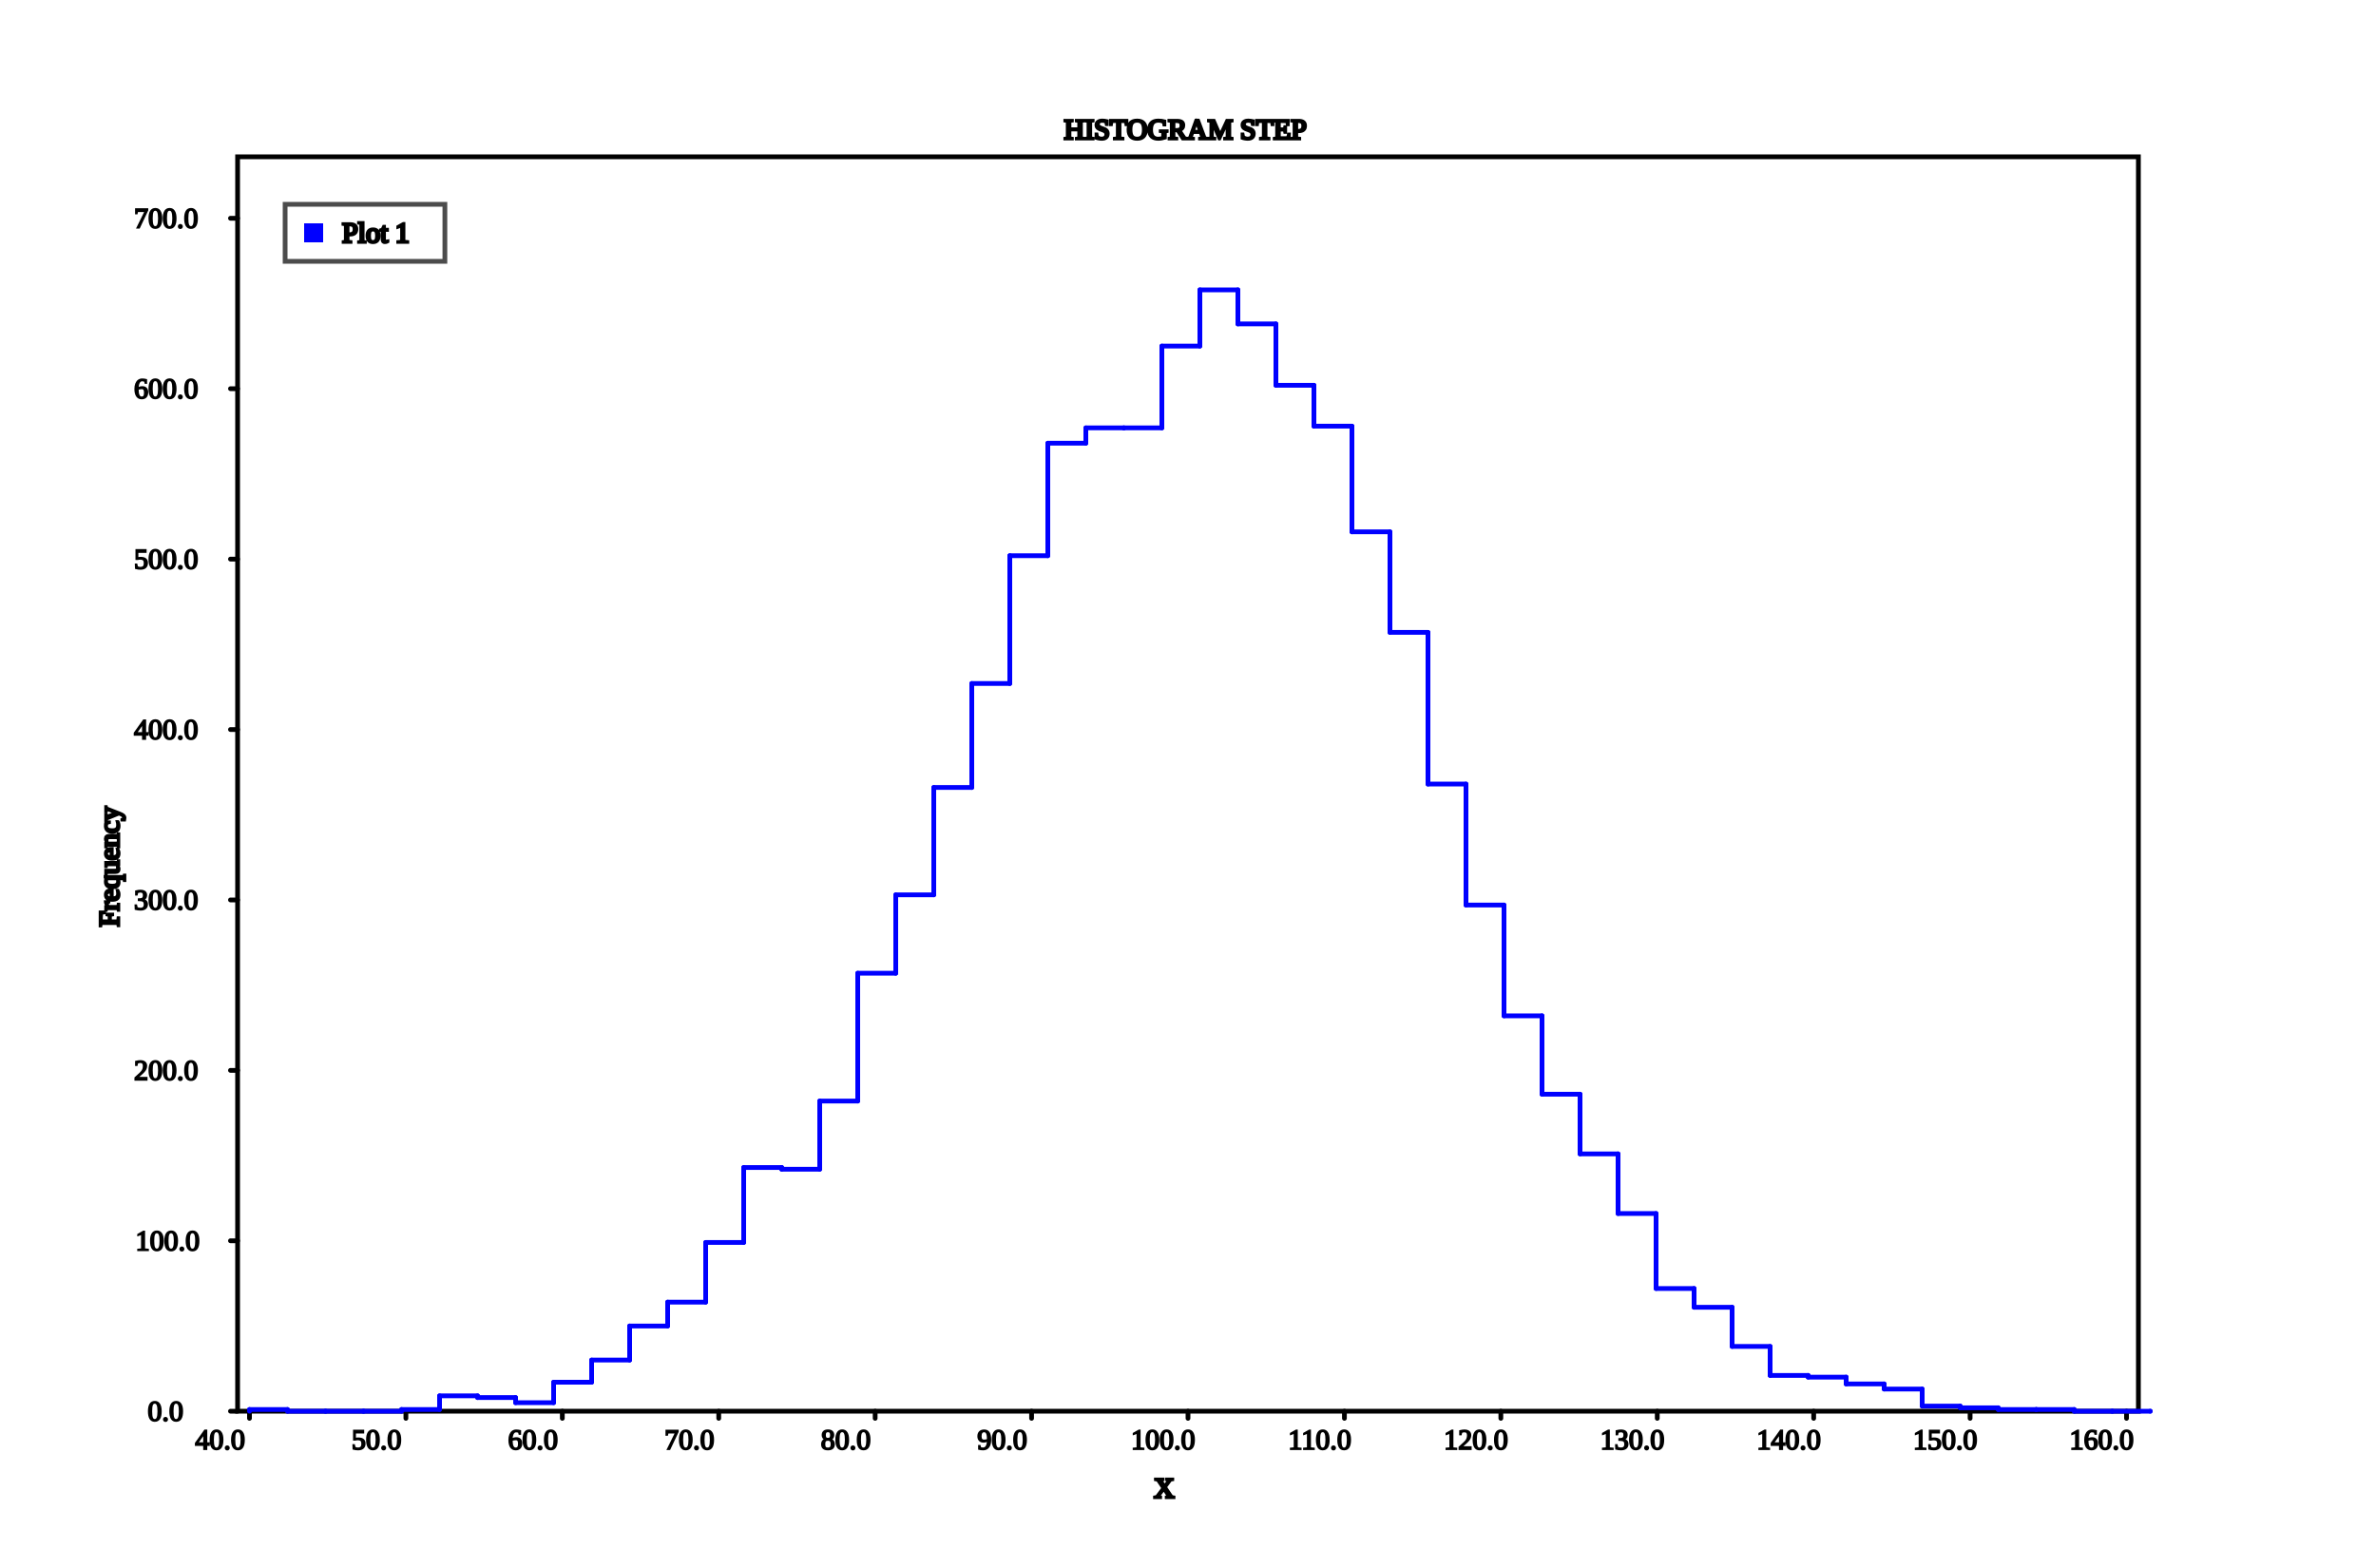
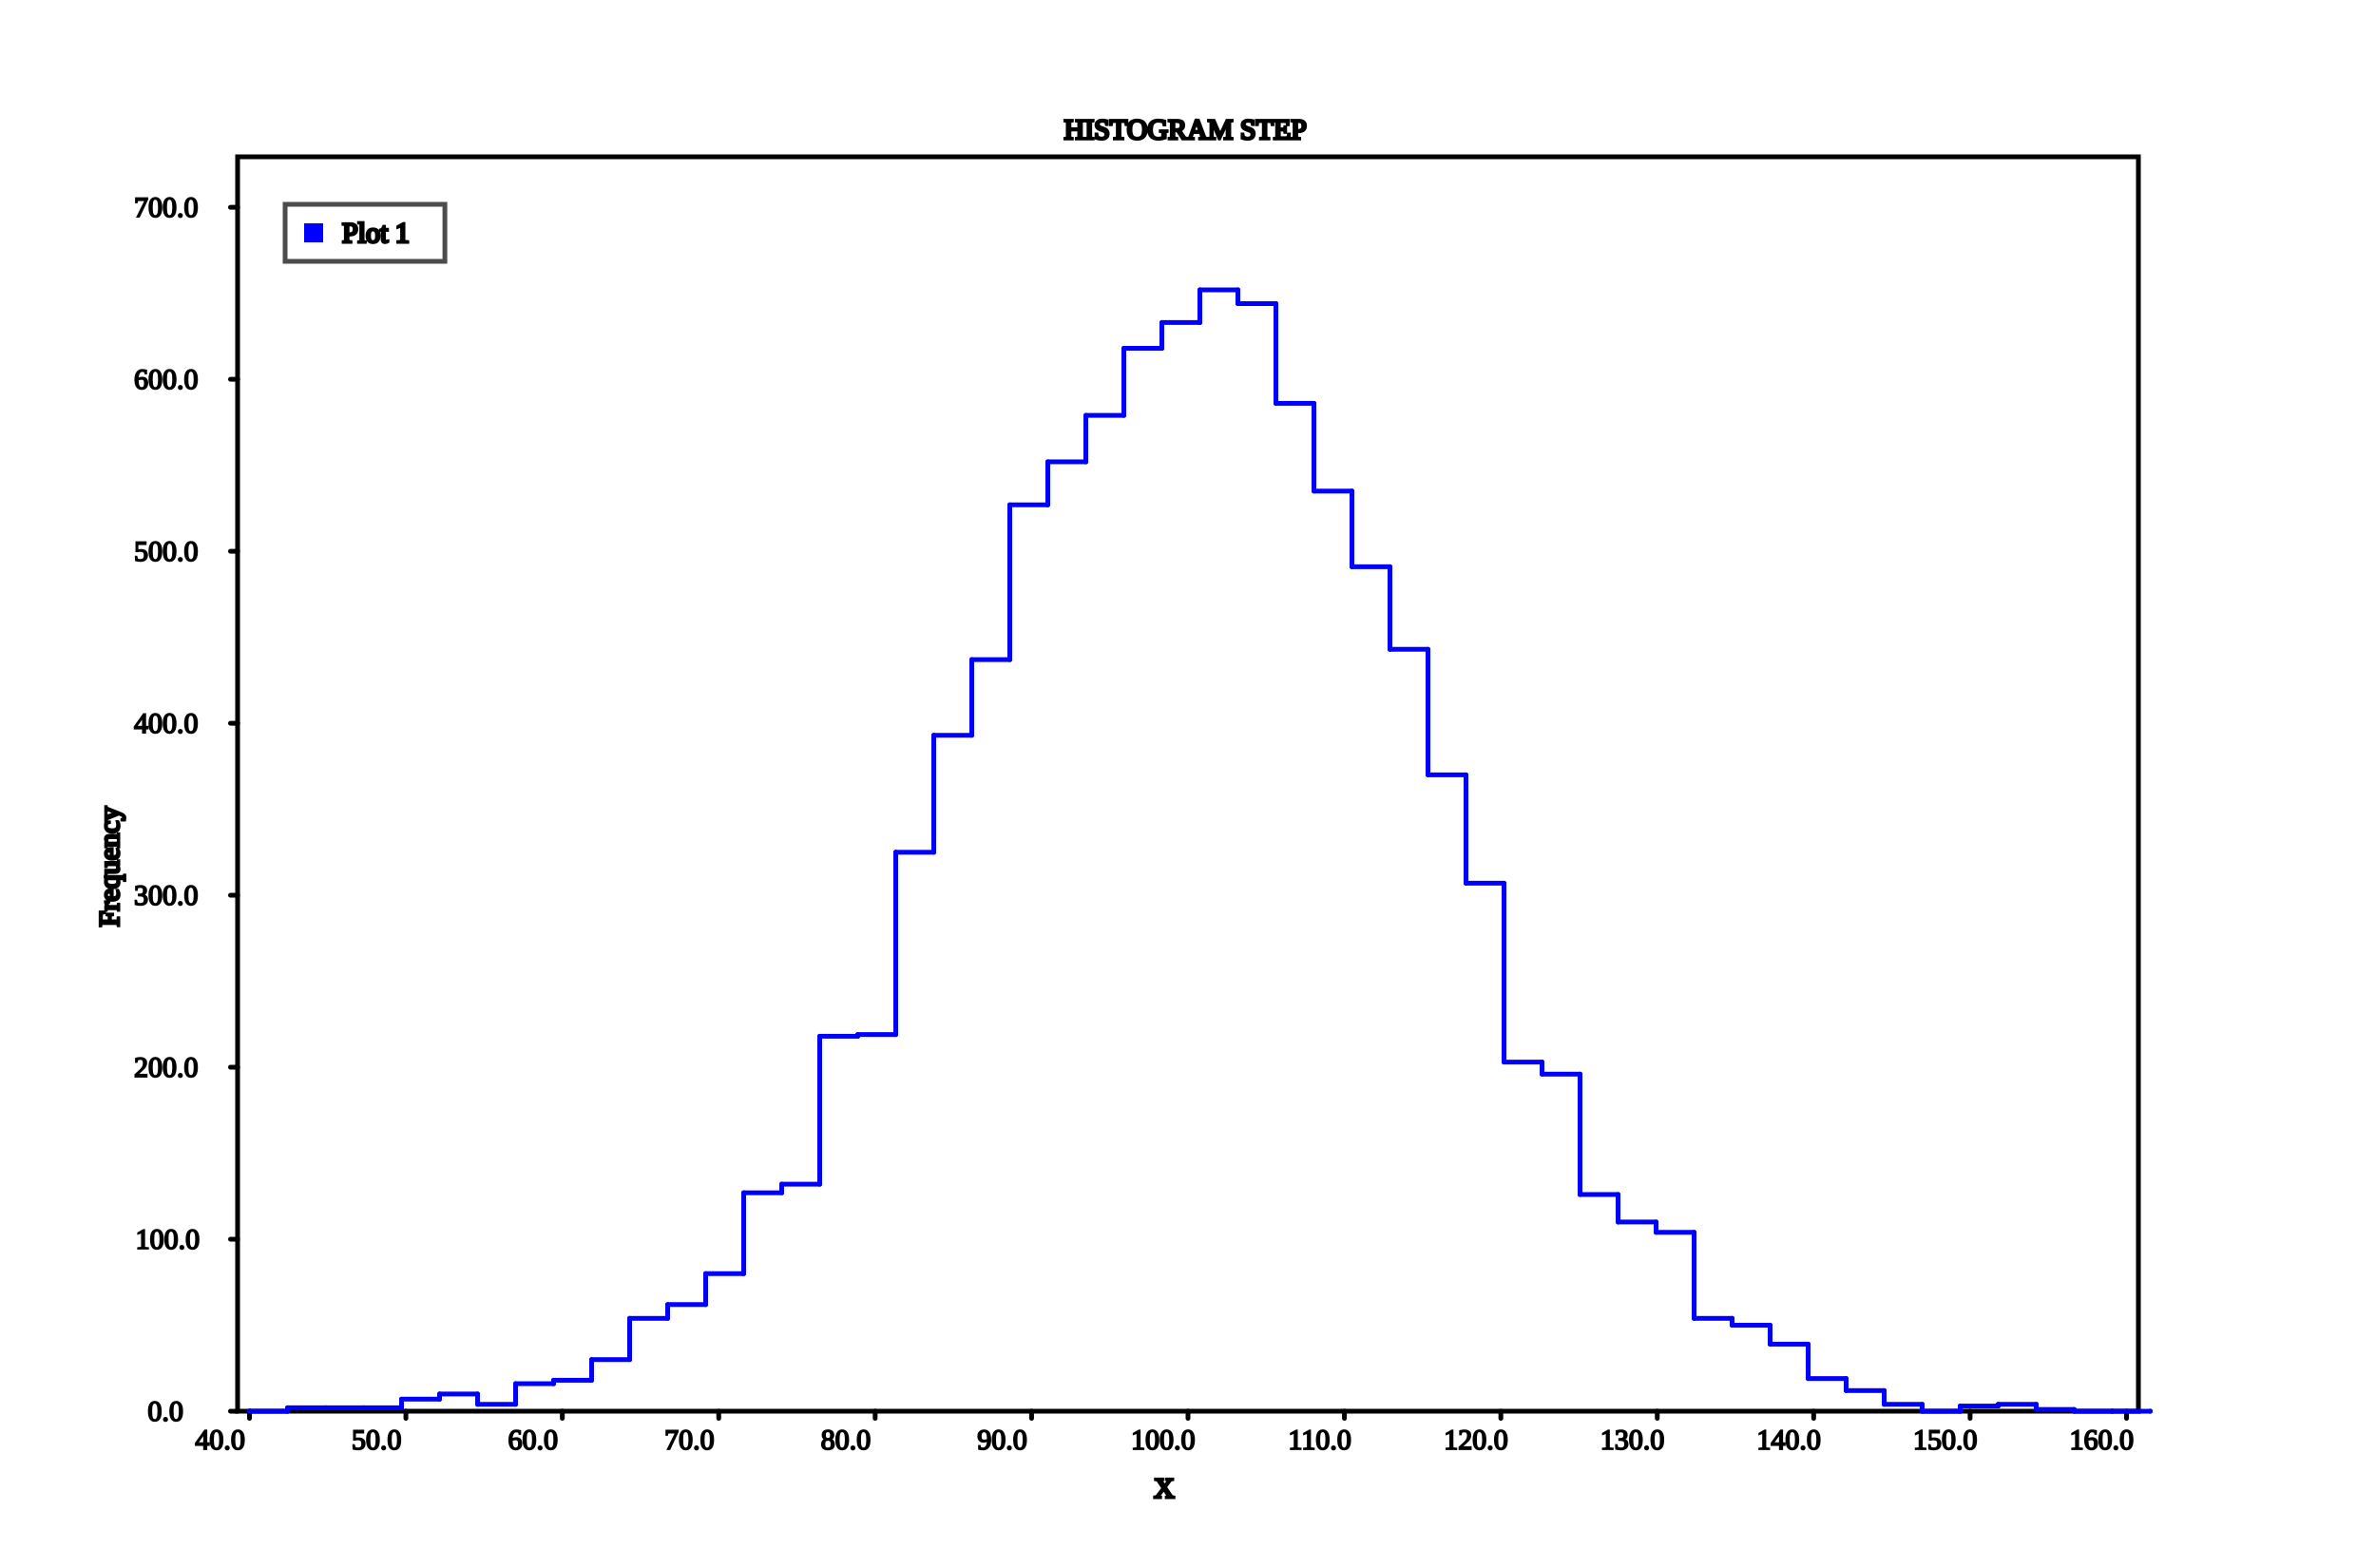
<svg xmlns="http://www.w3.org/2000/svg" height="660.0" width="1000.0" version="4.0">
  <rect width="100%" height="100%" fill="white" />
  <rect x="100.0" y="66.0" width="800.0" height="528.0" style="fill:rgb(255,255,255);stroke-width:2.0;stroke:rgb(0,0,0);opacity:1" />
  <line x1="105.0" y1="597.0" x2="105.0" y2="594.0" style="stroke:rgb(0.0,0.0,0.0);stroke-width:2.0;opacity:1.0;stroke-linecap:round" />
  <text x="82.14" y="610.0" stroke="#000000" stroke-width="0.7" transform="rotate(-0.0,82.14,610.0)">40.0</text>
  <line x1="170.833" y1="597.0" x2="170.833" y2="594.0" style="stroke:rgb(0.0,0.0,0.0);stroke-width:2.0;opacity:1.0;stroke-linecap:round" />
  <text x="147.973" y="610.0" stroke="#000000" stroke-width="0.7" transform="rotate(-0.0,147.9733,610.0)">50.0</text>
  <line x1="236.667" y1="597.0" x2="236.667" y2="594.0" style="stroke:rgb(0.0,0.0,0.0);stroke-width:2.0;opacity:1.0;stroke-linecap:round" />
  <text x="213.807" y="610.0" stroke="#000000" stroke-width="0.7" transform="rotate(-0.0,213.8067,610.0)">60.0</text>
  <line x1="302.5" y1="597.0" x2="302.5" y2="594.0" style="stroke:rgb(0.0,0.0,0.0);stroke-width:2.0;opacity:1.0;stroke-linecap:round" />
  <text x="279.64" y="610.0" stroke="#000000" stroke-width="0.7" transform="rotate(-0.0,279.64,610.0)">70.0</text>
  <line x1="368.333" y1="597.0" x2="368.333" y2="594.0" style="stroke:rgb(0.0,0.0,0.0);stroke-width:2.0;opacity:1.0;stroke-linecap:round" />
  <text x="345.473" y="610.0" stroke="#000000" stroke-width="0.7" transform="rotate(-0.0,345.4733,610.0)">80.0</text>
  <line x1="434.167" y1="597.0" x2="434.167" y2="594.0" style="stroke:rgb(0.0,0.0,0.0);stroke-width:2.0;opacity:1.0;stroke-linecap:round" />
  <text x="411.307" y="610.0" stroke="#000000" stroke-width="0.7" transform="rotate(-0.0,411.3067,610.0)">90.0</text>
  <line x1="500.0" y1="597.0" x2="500.0" y2="594.0" style="stroke:rgb(0.0,0.0,0.0);stroke-width:2.0;opacity:1.0;stroke-linecap:round" />
  <text x="476.02" y="610.0" stroke="#000000" stroke-width="0.7" transform="rotate(-0.0,476.02,610.0)">100.0</text>
  <line x1="565.833" y1="597.0" x2="565.833" y2="594.0" style="stroke:rgb(0.0,0.0,0.0);stroke-width:2.0;opacity:1.0;stroke-linecap:round" />
  <text x="542.173" y="610.0" stroke="#000000" stroke-width="0.7" transform="rotate(-0.0,542.1733,610.0)">110.0</text>
  <line x1="631.667" y1="597.0" x2="631.667" y2="594.0" style="stroke:rgb(0.0,0.0,0.0);stroke-width:2.0;opacity:1.0;stroke-linecap:round" />
  <text x="607.687" y="610.0" stroke="#000000" stroke-width="0.7" transform="rotate(-0.0,607.6866,610.0)">120.0</text>
  <line x1="697.5" y1="597.0" x2="697.5" y2="594.0" style="stroke:rgb(0.0,0.0,0.0);stroke-width:2.0;opacity:1.0;stroke-linecap:round" />
  <text x="673.52" y="610.0" stroke="#000000" stroke-width="0.7" transform="rotate(-0.0,673.52,610.0)">130.0</text>
  <line x1="763.333" y1="597.0" x2="763.333" y2="594.0" style="stroke:rgb(0.0,0.0,0.0);stroke-width:2.0;opacity:1.0;stroke-linecap:round" />
  <text x="739.353" y="610.0" stroke="#000000" stroke-width="0.7" transform="rotate(-0.0,739.3534,610.0)">140.0</text>
  <line x1="829.167" y1="597.0" x2="829.167" y2="594.0" style="stroke:rgb(0.0,0.0,0.0);stroke-width:2.0;opacity:1.0;stroke-linecap:round" />
  <text x="805.187" y="610.0" stroke="#000000" stroke-width="0.7" transform="rotate(-0.0,805.1867,610.0)">150.0</text>
  <line x1="895.0" y1="597.0" x2="895.0" y2="594.0" style="stroke:rgb(0.0,0.0,0.0);stroke-width:2.0;opacity:1.0;stroke-linecap:round" />
  <text x="871.02" y="610.0" stroke="#000000" stroke-width="0.7" transform="rotate(-0.0,871.02,610.0)">160.0</text>
  <line x1="97.0" y1="594.0" x2="100.0" y2="594.0" style="stroke:rgb(0.0,0.0,0.0);stroke-width:2.0;opacity:1.0;stroke-linecap:round" />
  <text x="62.16" y="598.0" stroke="#000000" stroke-width="0.7" transform="rotate(-0.0,62.16,598.0)">0.0</text>
-   <line x1="97.0" y1="522.267" x2="100.0" y2="522.267" style="stroke:rgb(0.0,0.0,0.0);stroke-width:2.0;opacity:1.0;stroke-linecap:round" />
-   <text x="57.04" y="526.267" stroke="#000000" stroke-width="0.7" transform="rotate(-0.0,57.04,526.2675)">100.0</text>
-   <line x1="97.0" y1="450.535" x2="100.0" y2="450.535" style="stroke:rgb(0.0,0.0,0.0);stroke-width:2.0;opacity:1.0;stroke-linecap:round" />
-   <text x="56.4" y="454.535" stroke="#000000" stroke-width="0.7" transform="rotate(-0.0,56.4,454.535)">200.0</text>
-   <line x1="97.0" y1="378.802" x2="100.0" y2="378.802" style="stroke:rgb(0.0,0.0,0.0);stroke-width:2.0;opacity:1.0;stroke-linecap:round" />
-   <text x="56.4" y="382.802" stroke="#000000" stroke-width="0.7" transform="rotate(-0.0,56.4,382.8024)">300.0</text>
-   <line x1="97.0" y1="307.07" x2="100.0" y2="307.07" style="stroke:rgb(0.0,0.0,0.0);stroke-width:2.0;opacity:1.0;stroke-linecap:round" />
-   <text x="56.4" y="311.07" stroke="#000000" stroke-width="0.7" transform="rotate(-0.0,56.4,311.0699)">400.0</text>
-   <line x1="97.0" y1="235.337" x2="100.0" y2="235.337" style="stroke:rgb(0.0,0.0,0.0);stroke-width:2.0;opacity:1.0;stroke-linecap:round" />
-   <text x="56.4" y="239.337" stroke="#000000" stroke-width="0.7" transform="rotate(-0.0,56.4,239.3374)">500.0</text>
-   <line x1="97.0" y1="163.605" x2="100.0" y2="163.605" style="stroke:rgb(0.0,0.0,0.0);stroke-width:2.0;opacity:1.0;stroke-linecap:round" />
-   <text x="56.4" y="167.605" stroke="#000000" stroke-width="0.7" transform="rotate(-0.0,56.4,167.6049)">600.0</text>
-   <line x1="97.0" y1="91.872" x2="100.0" y2="91.872" style="stroke:rgb(0.0,0.0,0.0);stroke-width:2.0;opacity:1.0;stroke-linecap:round" />
-   <text x="56.4" y="95.872" stroke="#000000" stroke-width="0.7" transform="rotate(-0.0,56.4,95.87238)">700.0</text>
-   <line x1="105.0" y1="594.0" x2="105.0" y2="593.283" style="stroke:rgb(0.0,0.0,255.0);stroke-width:2.0;opacity:1.0;stroke-linecap:round" />
-   <line x1="105.0" y1="593.283" x2="121.0" y2="593.283" style="stroke:rgb(0.0,0.0,255.0);stroke-width:2.0;opacity:1.0;stroke-linecap:round" />
-   <line x1="121.0" y1="593.283" x2="121.0" y2="594.0" style="stroke:rgb(0.0,0.0,255.0);stroke-width:2.0;opacity:1.0;stroke-linecap:round" />
-   <line x1="121.0" y1="594.0" x2="137.0" y2="594.0" style="stroke:rgb(0.0,0.0,255.0);stroke-width:2.0;opacity:1.0;stroke-linecap:round" />
-   <line x1="137.0" y1="594.0" x2="137.0" y2="594.0" style="stroke:rgb(0.0,0.0,255.0);stroke-width:2.0;opacity:1.0;stroke-linecap:round" />
-   <line x1="137.0" y1="594.0" x2="153.0" y2="594.0" style="stroke:rgb(0.0,0.0,255.0);stroke-width:2.0;opacity:1.0;stroke-linecap:round" />
-   <line x1="153.0" y1="594.0" x2="153.0" y2="594.0" style="stroke:rgb(0.0,0.0,255.0);stroke-width:2.0;opacity:1.0;stroke-linecap:round" />
-   <line x1="153.0" y1="594.0" x2="169.0" y2="594.0" style="stroke:rgb(0.0,0.0,255.0);stroke-width:2.0;opacity:1.0;stroke-linecap:round" />
-   <line x1="169.0" y1="594.0" x2="169.0" y2="593.283" style="stroke:rgb(0.0,0.0,255.0);stroke-width:2.0;opacity:1.0;stroke-linecap:round" />
-   <line x1="169.0" y1="593.283" x2="185.0" y2="593.283" style="stroke:rgb(0.0,0.0,255.0);stroke-width:2.0;opacity:1.0;stroke-linecap:round" />
-   <line x1="185.0" y1="593.283" x2="185.0" y2="587.544" style="stroke:rgb(0.0,0.0,255.0);stroke-width:2.0;opacity:1.0;stroke-linecap:round" />
-   <line x1="185.0" y1="587.544" x2="201.0" y2="587.544" style="stroke:rgb(0.0,0.0,255.0);stroke-width:2.0;opacity:1.0;stroke-linecap:round" />
-   <line x1="201.0" y1="587.544" x2="201.0" y2="588.261" style="stroke:rgb(0.0,0.0,255.0);stroke-width:2.0;opacity:1.0;stroke-linecap:round" />
-   <line x1="201.0" y1="588.261" x2="217.0" y2="588.261" style="stroke:rgb(0.0,0.0,255.0);stroke-width:2.0;opacity:1.0;stroke-linecap:round" />
-   <line x1="217.0" y1="588.261" x2="217.0" y2="590.413" style="stroke:rgb(0.0,0.0,255.0);stroke-width:2.0;opacity:1.0;stroke-linecap:round" />
-   <line x1="217.0" y1="590.413" x2="233.0" y2="590.413" style="stroke:rgb(0.0,0.0,255.0);stroke-width:2.0;opacity:1.0;stroke-linecap:round" />
-   <line x1="233.0" y1="590.413" x2="233.0" y2="581.806" style="stroke:rgb(0.0,0.0,255.0);stroke-width:2.0;opacity:1.0;stroke-linecap:round" />
-   <line x1="233.0" y1="581.806" x2="249.0" y2="581.806" style="stroke:rgb(0.0,0.0,255.0);stroke-width:2.0;opacity:1.0;stroke-linecap:round" />
-   <line x1="249.0" y1="581.806" x2="249.0" y2="572.48" style="stroke:rgb(0.0,0.0,255.0);stroke-width:2.0;opacity:1.0;stroke-linecap:round" />
-   <line x1="249.0" y1="572.48" x2="265.0" y2="572.48" style="stroke:rgb(0.0,0.0,255.0);stroke-width:2.0;opacity:1.0;stroke-linecap:round" />
-   <line x1="265.0" y1="572.48" x2="265.0" y2="558.134" style="stroke:rgb(0.0,0.0,255.0);stroke-width:2.0;opacity:1.0;stroke-linecap:round" />
-   <line x1="265.0" y1="558.134" x2="281.0" y2="558.134" style="stroke:rgb(0.0,0.0,255.0);stroke-width:2.0;opacity:1.0;stroke-linecap:round" />
-   <line x1="281.0" y1="558.134" x2="281.0" y2="548.091" style="stroke:rgb(0.0,0.0,255.0);stroke-width:2.0;opacity:1.0;stroke-linecap:round" />
-   <line x1="281.0" y1="548.091" x2="297.0" y2="548.091" style="stroke:rgb(0.0,0.0,255.0);stroke-width:2.0;opacity:1.0;stroke-linecap:round" />
-   <line x1="297.0" y1="548.091" x2="297.0" y2="522.985" style="stroke:rgb(0.0,0.0,255.0);stroke-width:2.0;opacity:1.0;stroke-linecap:round" />
-   <line x1="297.0" y1="522.985" x2="313.0" y2="522.985" style="stroke:rgb(0.0,0.0,255.0);stroke-width:2.0;opacity:1.0;stroke-linecap:round" />
-   <line x1="313.0" y1="522.985" x2="313.0" y2="491.423" style="stroke:rgb(0.0,0.0,255.0);stroke-width:2.0;opacity:1.0;stroke-linecap:round" />
-   <line x1="313.0" y1="491.423" x2="329.0" y2="491.423" style="stroke:rgb(0.0,0.0,255.0);stroke-width:2.0;opacity:1.0;stroke-linecap:round" />
-   <line x1="329.0" y1="491.423" x2="329.0" y2="492.14" style="stroke:rgb(0.0,0.0,255.0);stroke-width:2.0;opacity:1.0;stroke-linecap:round" />
-   <line x1="329.0" y1="492.14" x2="345.0" y2="492.14" style="stroke:rgb(0.0,0.0,255.0);stroke-width:2.0;opacity:1.0;stroke-linecap:round" />
-   <line x1="345.0" y1="492.14" x2="345.0" y2="463.447" style="stroke:rgb(0.0,0.0,255.0);stroke-width:2.0;opacity:1.0;stroke-linecap:round" />
-   <line x1="345.0" y1="463.447" x2="361.0" y2="463.447" style="stroke:rgb(0.0,0.0,255.0);stroke-width:2.0;opacity:1.0;stroke-linecap:round" />
-   <line x1="361.0" y1="463.447" x2="361.0" y2="409.647" style="stroke:rgb(0.0,0.0,255.0);stroke-width:2.0;opacity:1.0;stroke-linecap:round" />
-   <line x1="361.0" y1="409.647" x2="377.0" y2="409.647" style="stroke:rgb(0.0,0.0,255.0);stroke-width:2.0;opacity:1.0;stroke-linecap:round" />
-   <line x1="377.0" y1="409.647" x2="377.0" y2="376.65" style="stroke:rgb(0.0,0.0,255.0);stroke-width:2.0;opacity:1.0;stroke-linecap:round" />
-   <line x1="377.0" y1="376.65" x2="393.0" y2="376.65" style="stroke:rgb(0.0,0.0,255.0);stroke-width:2.0;opacity:1.0;stroke-linecap:round" />
-   <line x1="393.0" y1="376.65" x2="393.0" y2="331.459" style="stroke:rgb(0.0,0.0,255.0);stroke-width:2.0;opacity:1.0;stroke-linecap:round" />
-   <line x1="393.0" y1="331.459" x2="409.0" y2="331.459" style="stroke:rgb(0.0,0.0,255.0);stroke-width:2.0;opacity:1.0;stroke-linecap:round" />
-   <line x1="409.0" y1="331.459" x2="409.0" y2="287.702" style="stroke:rgb(0.0,0.0,255.0);stroke-width:2.0;opacity:1.0;stroke-linecap:round" />
-   <line x1="409.0" y1="287.702" x2="425.0" y2="287.702" style="stroke:rgb(0.0,0.0,255.0);stroke-width:2.0;opacity:1.0;stroke-linecap:round" />
-   <line x1="425.0" y1="287.702" x2="425.0" y2="233.903" style="stroke:rgb(0.0,0.0,255.0);stroke-width:2.0;opacity:1.0;stroke-linecap:round" />
-   <line x1="425.0" y1="233.903" x2="441.0" y2="233.903" style="stroke:rgb(0.0,0.0,255.0);stroke-width:2.0;opacity:1.0;stroke-linecap:round" />
-   <line x1="441.0" y1="233.903" x2="441.0" y2="186.559" style="stroke:rgb(0.0,0.0,255.0);stroke-width:2.0;opacity:1.0;stroke-linecap:round" />
-   <line x1="441.0" y1="186.559" x2="457.0" y2="186.559" style="stroke:rgb(0.0,0.0,255.0);stroke-width:2.0;opacity:1.0;stroke-linecap:round" />
-   <line x1="457.0" y1="186.559" x2="457.0" y2="180.103" style="stroke:rgb(0.0,0.0,255.0);stroke-width:2.0;opacity:1.0;stroke-linecap:round" />
-   <line x1="457.0" y1="180.103" x2="473.0" y2="180.103" style="stroke:rgb(0.0,0.0,255.0);stroke-width:2.0;opacity:1.0;stroke-linecap:round" />
-   <line x1="473.0" y1="180.103" x2="473.0" y2="180.103" style="stroke:rgb(0.0,0.0,255.0);stroke-width:2.0;opacity:1.0;stroke-linecap:round" />
-   <line x1="473.0" y1="180.103" x2="489.0" y2="180.103" style="stroke:rgb(0.0,0.0,255.0);stroke-width:2.0;opacity:1.0;stroke-linecap:round" />
-   <line x1="489.0" y1="180.103" x2="489.0" y2="145.672" style="stroke:rgb(0.0,0.0,255.0);stroke-width:2.0;opacity:1.0;stroke-linecap:round" />
-   <line x1="489.0" y1="145.672" x2="505.0" y2="145.672" style="stroke:rgb(0.0,0.0,255.0);stroke-width:2.0;opacity:1.0;stroke-linecap:round" />
-   <line x1="505.0" y1="145.672" x2="505.0" y2="122.0" style="stroke:rgb(0.0,0.0,255.0);stroke-width:2.0;opacity:1.0;stroke-linecap:round" />
+   <line x1="97.0" y1="521.607" x2="100.0" y2="521.607" style="stroke:rgb(0.0,0.0,0.0);stroke-width:2.0;opacity:1.0;stroke-linecap:round" />
+   <text x="57.04" y="525.607" stroke="#000000" stroke-width="0.7" transform="rotate(-0.0,57.04,525.6074)">100.0</text>
+   <line x1="97.0" y1="449.215" x2="100.0" y2="449.215" style="stroke:rgb(0.0,0.0,0.0);stroke-width:2.0;opacity:1.0;stroke-linecap:round" />
+   <text x="56.4" y="453.215" stroke="#000000" stroke-width="0.7" transform="rotate(-0.0,56.4,453.2147)">200.0</text>
+   <line x1="97.0" y1="376.822" x2="100.0" y2="376.822" style="stroke:rgb(0.0,0.0,0.0);stroke-width:2.0;opacity:1.0;stroke-linecap:round" />
+   <text x="56.4" y="380.822" stroke="#000000" stroke-width="0.7" transform="rotate(-0.0,56.4,380.8221)">300.0</text>
+   <line x1="97.0" y1="304.429" x2="100.0" y2="304.429" style="stroke:rgb(0.0,0.0,0.0);stroke-width:2.0;opacity:1.0;stroke-linecap:round" />
+   <text x="56.4" y="308.429" stroke="#000000" stroke-width="0.7" transform="rotate(-0.0,56.4,308.4294)">400.0</text>
+   <line x1="97.0" y1="232.037" x2="100.0" y2="232.037" style="stroke:rgb(0.0,0.0,0.0);stroke-width:2.0;opacity:1.0;stroke-linecap:round" />
+   <text x="56.4" y="236.037" stroke="#000000" stroke-width="0.7" transform="rotate(-0.0,56.4,236.0368)">500.0</text>
+   <line x1="97.0" y1="159.644" x2="100.0" y2="159.644" style="stroke:rgb(0.0,0.0,0.0);stroke-width:2.0;opacity:1.0;stroke-linecap:round" />
+   <text x="56.4" y="163.644" stroke="#000000" stroke-width="0.7" transform="rotate(-0.0,56.4,163.6442)">600.0</text>
+   <line x1="97.0" y1="87.252" x2="100.0" y2="87.252" style="stroke:rgb(0.0,0.0,0.0);stroke-width:2.0;opacity:1.0;stroke-linecap:round" />
+   <text x="56.4" y="91.252" stroke="#000000" stroke-width="0.7" transform="rotate(-0.0,56.4,91.25153)">700.0</text>
+   <line x1="105.0" y1="594.0" x2="105.0" y2="594.0" style="stroke:rgb(0.0,0.0,255.0);stroke-width:2.0;opacity:1.0;stroke-linecap:round" />
+   <line x1="105.0" y1="594.0" x2="121.0" y2="594.0" style="stroke:rgb(0.0,0.0,255.0);stroke-width:2.0;opacity:1.0;stroke-linecap:round" />
+   <line x1="121.0" y1="594.0" x2="121.0" y2="592.552" style="stroke:rgb(0.0,0.0,255.0);stroke-width:2.0;opacity:1.0;stroke-linecap:round" />
+   <line x1="121.0" y1="592.552" x2="137.0" y2="592.552" style="stroke:rgb(0.0,0.0,255.0);stroke-width:2.0;opacity:1.0;stroke-linecap:round" />
+   <line x1="137.0" y1="592.552" x2="137.0" y2="592.552" style="stroke:rgb(0.0,0.0,255.0);stroke-width:2.0;opacity:1.0;stroke-linecap:round" />
+   <line x1="137.0" y1="592.552" x2="153.0" y2="592.552" style="stroke:rgb(0.0,0.0,255.0);stroke-width:2.0;opacity:1.0;stroke-linecap:round" />
+   <line x1="153.0" y1="592.552" x2="153.0" y2="592.552" style="stroke:rgb(0.0,0.0,255.0);stroke-width:2.0;opacity:1.0;stroke-linecap:round" />
+   <line x1="153.0" y1="592.552" x2="169.0" y2="592.552" style="stroke:rgb(0.0,0.0,255.0);stroke-width:2.0;opacity:1.0;stroke-linecap:round" />
+   <line x1="169.0" y1="592.552" x2="169.0" y2="588.933" style="stroke:rgb(0.0,0.0,255.0);stroke-width:2.0;opacity:1.0;stroke-linecap:round" />
+   <line x1="169.0" y1="588.933" x2="185.0" y2="588.933" style="stroke:rgb(0.0,0.0,255.0);stroke-width:2.0;opacity:1.0;stroke-linecap:round" />
+   <line x1="185.0" y1="588.933" x2="185.0" y2="586.761" style="stroke:rgb(0.0,0.0,255.0);stroke-width:2.0;opacity:1.0;stroke-linecap:round" />
+   <line x1="185.0" y1="586.761" x2="201.0" y2="586.761" style="stroke:rgb(0.0,0.0,255.0);stroke-width:2.0;opacity:1.0;stroke-linecap:round" />
+   <line x1="201.0" y1="586.761" x2="201.0" y2="591.104" style="stroke:rgb(0.0,0.0,255.0);stroke-width:2.0;opacity:1.0;stroke-linecap:round" />
+   <line x1="201.0" y1="591.104" x2="217.0" y2="591.104" style="stroke:rgb(0.0,0.0,255.0);stroke-width:2.0;opacity:1.0;stroke-linecap:round" />
+   <line x1="217.0" y1="591.104" x2="217.0" y2="582.417" style="stroke:rgb(0.0,0.0,255.0);stroke-width:2.0;opacity:1.0;stroke-linecap:round" />
+   <line x1="217.0" y1="582.417" x2="233.0" y2="582.417" style="stroke:rgb(0.0,0.0,255.0);stroke-width:2.0;opacity:1.0;stroke-linecap:round" />
+   <line x1="233.0" y1="582.417" x2="233.0" y2="580.969" style="stroke:rgb(0.0,0.0,255.0);stroke-width:2.0;opacity:1.0;stroke-linecap:round" />
+   <line x1="233.0" y1="580.969" x2="249.0" y2="580.969" style="stroke:rgb(0.0,0.0,255.0);stroke-width:2.0;opacity:1.0;stroke-linecap:round" />
+   <line x1="249.0" y1="580.969" x2="249.0" y2="572.282" style="stroke:rgb(0.0,0.0,255.0);stroke-width:2.0;opacity:1.0;stroke-linecap:round" />
+   <line x1="249.0" y1="572.282" x2="265.0" y2="572.282" style="stroke:rgb(0.0,0.0,255.0);stroke-width:2.0;opacity:1.0;stroke-linecap:round" />
+   <line x1="265.0" y1="572.282" x2="265.0" y2="554.908" style="stroke:rgb(0.0,0.0,255.0);stroke-width:2.0;opacity:1.0;stroke-linecap:round" />
+   <line x1="265.0" y1="554.908" x2="281.0" y2="554.908" style="stroke:rgb(0.0,0.0,255.0);stroke-width:2.0;opacity:1.0;stroke-linecap:round" />
+   <line x1="281.0" y1="554.908" x2="281.0" y2="549.117" style="stroke:rgb(0.0,0.0,255.0);stroke-width:2.0;opacity:1.0;stroke-linecap:round" />
+   <line x1="281.0" y1="549.117" x2="297.0" y2="549.117" style="stroke:rgb(0.0,0.0,255.0);stroke-width:2.0;opacity:1.0;stroke-linecap:round" />
+   <line x1="297.0" y1="549.117" x2="297.0" y2="536.086" style="stroke:rgb(0.0,0.0,255.0);stroke-width:2.0;opacity:1.0;stroke-linecap:round" />
+   <line x1="297.0" y1="536.086" x2="313.0" y2="536.086" style="stroke:rgb(0.0,0.0,255.0);stroke-width:2.0;opacity:1.0;stroke-linecap:round" />
+   <line x1="313.0" y1="536.086" x2="313.0" y2="502.061" style="stroke:rgb(0.0,0.0,255.0);stroke-width:2.0;opacity:1.0;stroke-linecap:round" />
+   <line x1="313.0" y1="502.061" x2="329.0" y2="502.061" style="stroke:rgb(0.0,0.0,255.0);stroke-width:2.0;opacity:1.0;stroke-linecap:round" />
+   <line x1="329.0" y1="502.061" x2="329.0" y2="498.442" style="stroke:rgb(0.0,0.0,255.0);stroke-width:2.0;opacity:1.0;stroke-linecap:round" />
+   <line x1="329.0" y1="498.442" x2="345.0" y2="498.442" style="stroke:rgb(0.0,0.0,255.0);stroke-width:2.0;opacity:1.0;stroke-linecap:round" />
+   <line x1="345.0" y1="498.442" x2="345.0" y2="436.184" style="stroke:rgb(0.0,0.0,255.0);stroke-width:2.0;opacity:1.0;stroke-linecap:round" />
+   <line x1="345.0" y1="436.184" x2="361.0" y2="436.184" style="stroke:rgb(0.0,0.0,255.0);stroke-width:2.0;opacity:1.0;stroke-linecap:round" />
+   <line x1="361.0" y1="436.184" x2="361.0" y2="435.46" style="stroke:rgb(0.0,0.0,255.0);stroke-width:2.0;opacity:1.0;stroke-linecap:round" />
+   <line x1="361.0" y1="435.46" x2="377.0" y2="435.46" style="stroke:rgb(0.0,0.0,255.0);stroke-width:2.0;opacity:1.0;stroke-linecap:round" />
+   <line x1="377.0" y1="435.46" x2="377.0" y2="358.724" style="stroke:rgb(0.0,0.0,255.0);stroke-width:2.0;opacity:1.0;stroke-linecap:round" />
+   <line x1="377.0" y1="358.724" x2="393.0" y2="358.724" style="stroke:rgb(0.0,0.0,255.0);stroke-width:2.0;opacity:1.0;stroke-linecap:round" />
+   <line x1="393.0" y1="358.724" x2="393.0" y2="309.497" style="stroke:rgb(0.0,0.0,255.0);stroke-width:2.0;opacity:1.0;stroke-linecap:round" />
+   <line x1="393.0" y1="309.497" x2="409.0" y2="309.497" style="stroke:rgb(0.0,0.0,255.0);stroke-width:2.0;opacity:1.0;stroke-linecap:round" />
+   <line x1="409.0" y1="309.497" x2="409.0" y2="277.644" style="stroke:rgb(0.0,0.0,255.0);stroke-width:2.0;opacity:1.0;stroke-linecap:round" />
+   <line x1="409.0" y1="277.644" x2="425.0" y2="277.644" style="stroke:rgb(0.0,0.0,255.0);stroke-width:2.0;opacity:1.0;stroke-linecap:round" />
+   <line x1="425.0" y1="277.644" x2="425.0" y2="212.491" style="stroke:rgb(0.0,0.0,255.0);stroke-width:2.0;opacity:1.0;stroke-linecap:round" />
+   <line x1="425.0" y1="212.491" x2="441.0" y2="212.491" style="stroke:rgb(0.0,0.0,255.0);stroke-width:2.0;opacity:1.0;stroke-linecap:round" />
+   <line x1="441.0" y1="212.491" x2="441.0" y2="194.393" style="stroke:rgb(0.0,0.0,255.0);stroke-width:2.0;opacity:1.0;stroke-linecap:round" />
+   <line x1="441.0" y1="194.393" x2="457.0" y2="194.393" style="stroke:rgb(0.0,0.0,255.0);stroke-width:2.0;opacity:1.0;stroke-linecap:round" />
+   <line x1="457.0" y1="194.393" x2="457.0" y2="174.847" style="stroke:rgb(0.0,0.0,255.0);stroke-width:2.0;opacity:1.0;stroke-linecap:round" />
+   <line x1="457.0" y1="174.847" x2="473.0" y2="174.847" style="stroke:rgb(0.0,0.0,255.0);stroke-width:2.0;opacity:1.0;stroke-linecap:round" />
+   <line x1="473.0" y1="174.847" x2="473.0" y2="146.613" style="stroke:rgb(0.0,0.0,255.0);stroke-width:2.0;opacity:1.0;stroke-linecap:round" />
+   <line x1="473.0" y1="146.613" x2="489.0" y2="146.613" style="stroke:rgb(0.0,0.0,255.0);stroke-width:2.0;opacity:1.0;stroke-linecap:round" />
+   <line x1="489.0" y1="146.613" x2="489.0" y2="135.755" style="stroke:rgb(0.0,0.0,255.0);stroke-width:2.0;opacity:1.0;stroke-linecap:round" />
+   <line x1="489.0" y1="135.755" x2="505.0" y2="135.755" style="stroke:rgb(0.0,0.0,255.0);stroke-width:2.0;opacity:1.0;stroke-linecap:round" />
+   <line x1="505.0" y1="135.755" x2="505.0" y2="122.0" style="stroke:rgb(0.0,0.0,255.0);stroke-width:2.0;opacity:1.0;stroke-linecap:round" />
  <line x1="505.0" y1="122.0" x2="521.0" y2="122.0" style="stroke:rgb(0.0,0.0,255.0);stroke-width:2.0;opacity:1.0;stroke-linecap:round" />
-   <line x1="521.0" y1="122.0" x2="521.0" y2="136.346" style="stroke:rgb(0.0,0.0,255.0);stroke-width:2.0;opacity:1.0;stroke-linecap:round" />
-   <line x1="521.0" y1="136.346" x2="537.0" y2="136.346" style="stroke:rgb(0.0,0.0,255.0);stroke-width:2.0;opacity:1.0;stroke-linecap:round" />
-   <line x1="537.0" y1="136.346" x2="537.0" y2="162.17" style="stroke:rgb(0.0,0.0,255.0);stroke-width:2.0;opacity:1.0;stroke-linecap:round" />
-   <line x1="537.0" y1="162.17" x2="553.0" y2="162.17" style="stroke:rgb(0.0,0.0,255.0);stroke-width:2.0;opacity:1.0;stroke-linecap:round" />
-   <line x1="553.0" y1="162.17" x2="553.0" y2="179.386" style="stroke:rgb(0.0,0.0,255.0);stroke-width:2.0;opacity:1.0;stroke-linecap:round" />
-   <line x1="553.0" y1="179.386" x2="569.0" y2="179.386" style="stroke:rgb(0.0,0.0,255.0);stroke-width:2.0;opacity:1.0;stroke-linecap:round" />
-   <line x1="569.0" y1="179.386" x2="569.0" y2="223.86" style="stroke:rgb(0.0,0.0,255.0);stroke-width:2.0;opacity:1.0;stroke-linecap:round" />
-   <line x1="569.0" y1="223.86" x2="585.0" y2="223.86" style="stroke:rgb(0.0,0.0,255.0);stroke-width:2.0;opacity:1.0;stroke-linecap:round" />
-   <line x1="585.0" y1="223.86" x2="585.0" y2="266.182" style="stroke:rgb(0.0,0.0,255.0);stroke-width:2.0;opacity:1.0;stroke-linecap:round" />
-   <line x1="585.0" y1="266.182" x2="601.0" y2="266.182" style="stroke:rgb(0.0,0.0,255.0);stroke-width:2.0;opacity:1.0;stroke-linecap:round" />
-   <line x1="601.0" y1="266.182" x2="601.0" y2="330.024" style="stroke:rgb(0.0,0.0,255.0);stroke-width:2.0;opacity:1.0;stroke-linecap:round" />
-   <line x1="601.0" y1="330.024" x2="617.0" y2="330.024" style="stroke:rgb(0.0,0.0,255.0);stroke-width:2.0;opacity:1.0;stroke-linecap:round" />
-   <line x1="617.0" y1="330.024" x2="617.0" y2="380.954" style="stroke:rgb(0.0,0.0,255.0);stroke-width:2.0;opacity:1.0;stroke-linecap:round" />
-   <line x1="617.0" y1="380.954" x2="633.0" y2="380.954" style="stroke:rgb(0.0,0.0,255.0);stroke-width:2.0;opacity:1.0;stroke-linecap:round" />
-   <line x1="633.0" y1="380.954" x2="633.0" y2="427.581" style="stroke:rgb(0.0,0.0,255.0);stroke-width:2.0;opacity:1.0;stroke-linecap:round" />
-   <line x1="633.0" y1="427.581" x2="649.0" y2="427.581" style="stroke:rgb(0.0,0.0,255.0);stroke-width:2.0;opacity:1.0;stroke-linecap:round" />
-   <line x1="649.0" y1="427.581" x2="649.0" y2="460.577" style="stroke:rgb(0.0,0.0,255.0);stroke-width:2.0;opacity:1.0;stroke-linecap:round" />
-   <line x1="649.0" y1="460.577" x2="665.0" y2="460.577" style="stroke:rgb(0.0,0.0,255.0);stroke-width:2.0;opacity:1.0;stroke-linecap:round" />
-   <line x1="665.0" y1="460.577" x2="665.0" y2="485.684" style="stroke:rgb(0.0,0.0,255.0);stroke-width:2.0;opacity:1.0;stroke-linecap:round" />
-   <line x1="665.0" y1="485.684" x2="681.0" y2="485.684" style="stroke:rgb(0.0,0.0,255.0);stroke-width:2.0;opacity:1.0;stroke-linecap:round" />
-   <line x1="681.0" y1="485.684" x2="681.0" y2="510.79" style="stroke:rgb(0.0,0.0,255.0);stroke-width:2.0;opacity:1.0;stroke-linecap:round" />
-   <line x1="681.0" y1="510.79" x2="697.0" y2="510.79" style="stroke:rgb(0.0,0.0,255.0);stroke-width:2.0;opacity:1.0;stroke-linecap:round" />
-   <line x1="697.0" y1="510.79" x2="697.0" y2="542.353" style="stroke:rgb(0.0,0.0,255.0);stroke-width:2.0;opacity:1.0;stroke-linecap:round" />
-   <line x1="697.0" y1="542.353" x2="713.0" y2="542.353" style="stroke:rgb(0.0,0.0,255.0);stroke-width:2.0;opacity:1.0;stroke-linecap:round" />
-   <line x1="713.0" y1="542.353" x2="713.0" y2="550.243" style="stroke:rgb(0.0,0.0,255.0);stroke-width:2.0;opacity:1.0;stroke-linecap:round" />
-   <line x1="713.0" y1="550.243" x2="729.0" y2="550.243" style="stroke:rgb(0.0,0.0,255.0);stroke-width:2.0;opacity:1.0;stroke-linecap:round" />
-   <line x1="729.0" y1="550.243" x2="729.0" y2="566.742" style="stroke:rgb(0.0,0.0,255.0);stroke-width:2.0;opacity:1.0;stroke-linecap:round" />
-   <line x1="729.0" y1="566.742" x2="745.0" y2="566.742" style="stroke:rgb(0.0,0.0,255.0);stroke-width:2.0;opacity:1.0;stroke-linecap:round" />
-   <line x1="745.0" y1="566.742" x2="745.0" y2="578.936" style="stroke:rgb(0.0,0.0,255.0);stroke-width:2.0;opacity:1.0;stroke-linecap:round" />
-   <line x1="745.0" y1="578.936" x2="761.0" y2="578.936" style="stroke:rgb(0.0,0.0,255.0);stroke-width:2.0;opacity:1.0;stroke-linecap:round" />
-   <line x1="761.0" y1="578.936" x2="761.0" y2="579.654" style="stroke:rgb(0.0,0.0,255.0);stroke-width:2.0;opacity:1.0;stroke-linecap:round" />
-   <line x1="761.0" y1="579.654" x2="777.0" y2="579.654" style="stroke:rgb(0.0,0.0,255.0);stroke-width:2.0;opacity:1.0;stroke-linecap:round" />
-   <line x1="777.0" y1="579.654" x2="777.0" y2="582.523" style="stroke:rgb(0.0,0.0,255.0);stroke-width:2.0;opacity:1.0;stroke-linecap:round" />
-   <line x1="777.0" y1="582.523" x2="793.0" y2="582.523" style="stroke:rgb(0.0,0.0,255.0);stroke-width:2.0;opacity:1.0;stroke-linecap:round" />
-   <line x1="793.0" y1="582.523" x2="793.0" y2="584.675" style="stroke:rgb(0.0,0.0,255.0);stroke-width:2.0;opacity:1.0;stroke-linecap:round" />
-   <line x1="793.0" y1="584.675" x2="809.0" y2="584.675" style="stroke:rgb(0.0,0.0,255.0);stroke-width:2.0;opacity:1.0;stroke-linecap:round" />
-   <line x1="809.0" y1="584.675" x2="809.0" y2="591.848" style="stroke:rgb(0.0,0.0,255.0);stroke-width:2.0;opacity:1.0;stroke-linecap:round" />
-   <line x1="809.0" y1="591.848" x2="825.0" y2="591.848" style="stroke:rgb(0.0,0.0,255.0);stroke-width:2.0;opacity:1.0;stroke-linecap:round" />
-   <line x1="825.0" y1="591.848" x2="825.0" y2="592.565" style="stroke:rgb(0.0,0.0,255.0);stroke-width:2.0;opacity:1.0;stroke-linecap:round" />
-   <line x1="825.0" y1="592.565" x2="841.0" y2="592.565" style="stroke:rgb(0.0,0.0,255.0);stroke-width:2.0;opacity:1.0;stroke-linecap:round" />
-   <line x1="841.0" y1="592.565" x2="841.0" y2="593.283" style="stroke:rgb(0.0,0.0,255.0);stroke-width:2.0;opacity:1.0;stroke-linecap:round" />
-   <line x1="841.0" y1="593.283" x2="857.0" y2="593.283" style="stroke:rgb(0.0,0.0,255.0);stroke-width:2.0;opacity:1.0;stroke-linecap:round" />
-   <line x1="857.0" y1="593.283" x2="857.0" y2="593.283" style="stroke:rgb(0.0,0.0,255.0);stroke-width:2.0;opacity:1.0;stroke-linecap:round" />
-   <line x1="857.0" y1="593.283" x2="873.0" y2="593.283" style="stroke:rgb(0.0,0.0,255.0);stroke-width:2.0;opacity:1.0;stroke-linecap:round" />
-   <line x1="873.0" y1="593.283" x2="873.0" y2="594.0" style="stroke:rgb(0.0,0.0,255.0);stroke-width:2.0;opacity:1.0;stroke-linecap:round" />
+   <line x1="521.0" y1="122.0" x2="521.0" y2="127.791" style="stroke:rgb(0.0,0.0,255.0);stroke-width:2.0;opacity:1.0;stroke-linecap:round" />
+   <line x1="521.0" y1="127.791" x2="537.0" y2="127.791" style="stroke:rgb(0.0,0.0,255.0);stroke-width:2.0;opacity:1.0;stroke-linecap:round" />
+   <line x1="537.0" y1="127.791" x2="537.0" y2="169.779" style="stroke:rgb(0.0,0.0,255.0);stroke-width:2.0;opacity:1.0;stroke-linecap:round" />
+   <line x1="537.0" y1="169.779" x2="553.0" y2="169.779" style="stroke:rgb(0.0,0.0,255.0);stroke-width:2.0;opacity:1.0;stroke-linecap:round" />
+   <line x1="553.0" y1="169.779" x2="553.0" y2="206.699" style="stroke:rgb(0.0,0.0,255.0);stroke-width:2.0;opacity:1.0;stroke-linecap:round" />
+   <line x1="553.0" y1="206.699" x2="569.0" y2="206.699" style="stroke:rgb(0.0,0.0,255.0);stroke-width:2.0;opacity:1.0;stroke-linecap:round" />
+   <line x1="569.0" y1="206.699" x2="569.0" y2="238.552" style="stroke:rgb(0.0,0.0,255.0);stroke-width:2.0;opacity:1.0;stroke-linecap:round" />
+   <line x1="569.0" y1="238.552" x2="585.0" y2="238.552" style="stroke:rgb(0.0,0.0,255.0);stroke-width:2.0;opacity:1.0;stroke-linecap:round" />
+   <line x1="585.0" y1="238.552" x2="585.0" y2="273.301" style="stroke:rgb(0.0,0.0,255.0);stroke-width:2.0;opacity:1.0;stroke-linecap:round" />
+   <line x1="585.0" y1="273.301" x2="601.0" y2="273.301" style="stroke:rgb(0.0,0.0,255.0);stroke-width:2.0;opacity:1.0;stroke-linecap:round" />
+   <line x1="601.0" y1="273.301" x2="601.0" y2="326.147" style="stroke:rgb(0.0,0.0,255.0);stroke-width:2.0;opacity:1.0;stroke-linecap:round" />
+   <line x1="601.0" y1="326.147" x2="617.0" y2="326.147" style="stroke:rgb(0.0,0.0,255.0);stroke-width:2.0;opacity:1.0;stroke-linecap:round" />
+   <line x1="617.0" y1="326.147" x2="617.0" y2="371.755" style="stroke:rgb(0.0,0.0,255.0);stroke-width:2.0;opacity:1.0;stroke-linecap:round" />
+   <line x1="617.0" y1="371.755" x2="633.0" y2="371.755" style="stroke:rgb(0.0,0.0,255.0);stroke-width:2.0;opacity:1.0;stroke-linecap:round" />
+   <line x1="633.0" y1="371.755" x2="633.0" y2="447.043" style="stroke:rgb(0.0,0.0,255.0);stroke-width:2.0;opacity:1.0;stroke-linecap:round" />
+   <line x1="633.0" y1="447.043" x2="649.0" y2="447.043" style="stroke:rgb(0.0,0.0,255.0);stroke-width:2.0;opacity:1.0;stroke-linecap:round" />
+   <line x1="649.0" y1="447.043" x2="649.0" y2="452.11" style="stroke:rgb(0.0,0.0,255.0);stroke-width:2.0;opacity:1.0;stroke-linecap:round" />
+   <line x1="649.0" y1="452.11" x2="665.0" y2="452.11" style="stroke:rgb(0.0,0.0,255.0);stroke-width:2.0;opacity:1.0;stroke-linecap:round" />
+   <line x1="665.0" y1="452.11" x2="665.0" y2="502.785" style="stroke:rgb(0.0,0.0,255.0);stroke-width:2.0;opacity:1.0;stroke-linecap:round" />
+   <line x1="665.0" y1="502.785" x2="681.0" y2="502.785" style="stroke:rgb(0.0,0.0,255.0);stroke-width:2.0;opacity:1.0;stroke-linecap:round" />
+   <line x1="681.0" y1="502.785" x2="681.0" y2="514.368" style="stroke:rgb(0.0,0.0,255.0);stroke-width:2.0;opacity:1.0;stroke-linecap:round" />
+   <line x1="681.0" y1="514.368" x2="697.0" y2="514.368" style="stroke:rgb(0.0,0.0,255.0);stroke-width:2.0;opacity:1.0;stroke-linecap:round" />
+   <line x1="697.0" y1="514.368" x2="697.0" y2="518.712" style="stroke:rgb(0.0,0.0,255.0);stroke-width:2.0;opacity:1.0;stroke-linecap:round" />
+   <line x1="697.0" y1="518.712" x2="713.0" y2="518.712" style="stroke:rgb(0.0,0.0,255.0);stroke-width:2.0;opacity:1.0;stroke-linecap:round" />
+   <line x1="713.0" y1="518.712" x2="713.0" y2="554.908" style="stroke:rgb(0.0,0.0,255.0);stroke-width:2.0;opacity:1.0;stroke-linecap:round" />
+   <line x1="713.0" y1="554.908" x2="729.0" y2="554.908" style="stroke:rgb(0.0,0.0,255.0);stroke-width:2.0;opacity:1.0;stroke-linecap:round" />
+   <line x1="729.0" y1="554.908" x2="729.0" y2="557.804" style="stroke:rgb(0.0,0.0,255.0);stroke-width:2.0;opacity:1.0;stroke-linecap:round" />
+   <line x1="729.0" y1="557.804" x2="745.0" y2="557.804" style="stroke:rgb(0.0,0.0,255.0);stroke-width:2.0;opacity:1.0;stroke-linecap:round" />
+   <line x1="745.0" y1="557.804" x2="745.0" y2="565.767" style="stroke:rgb(0.0,0.0,255.0);stroke-width:2.0;opacity:1.0;stroke-linecap:round" />
+   <line x1="745.0" y1="565.767" x2="761.0" y2="565.767" style="stroke:rgb(0.0,0.0,255.0);stroke-width:2.0;opacity:1.0;stroke-linecap:round" />
+   <line x1="761.0" y1="565.767" x2="761.0" y2="580.245" style="stroke:rgb(0.0,0.0,255.0);stroke-width:2.0;opacity:1.0;stroke-linecap:round" />
+   <line x1="761.0" y1="580.245" x2="777.0" y2="580.245" style="stroke:rgb(0.0,0.0,255.0);stroke-width:2.0;opacity:1.0;stroke-linecap:round" />
+   <line x1="777.0" y1="580.245" x2="777.0" y2="585.313" style="stroke:rgb(0.0,0.0,255.0);stroke-width:2.0;opacity:1.0;stroke-linecap:round" />
+   <line x1="777.0" y1="585.313" x2="793.0" y2="585.313" style="stroke:rgb(0.0,0.0,255.0);stroke-width:2.0;opacity:1.0;stroke-linecap:round" />
+   <line x1="793.0" y1="585.313" x2="793.0" y2="591.104" style="stroke:rgb(0.0,0.0,255.0);stroke-width:2.0;opacity:1.0;stroke-linecap:round" />
+   <line x1="793.0" y1="591.104" x2="809.0" y2="591.104" style="stroke:rgb(0.0,0.0,255.0);stroke-width:2.0;opacity:1.0;stroke-linecap:round" />
+   <line x1="809.0" y1="591.104" x2="809.0" y2="594.0" style="stroke:rgb(0.0,0.0,255.0);stroke-width:2.0;opacity:1.0;stroke-linecap:round" />
+   <line x1="809.0" y1="594.0" x2="825.0" y2="594.0" style="stroke:rgb(0.0,0.0,255.0);stroke-width:2.0;opacity:1.0;stroke-linecap:round" />
+   <line x1="825.0" y1="594.0" x2="825.0" y2="591.828" style="stroke:rgb(0.0,0.0,255.0);stroke-width:2.0;opacity:1.0;stroke-linecap:round" />
+   <line x1="825.0" y1="591.828" x2="841.0" y2="591.828" style="stroke:rgb(0.0,0.0,255.0);stroke-width:2.0;opacity:1.0;stroke-linecap:round" />
+   <line x1="841.0" y1="591.828" x2="841.0" y2="591.104" style="stroke:rgb(0.0,0.0,255.0);stroke-width:2.0;opacity:1.0;stroke-linecap:round" />
+   <line x1="841.0" y1="591.104" x2="857.0" y2="591.104" style="stroke:rgb(0.0,0.0,255.0);stroke-width:2.0;opacity:1.0;stroke-linecap:round" />
+   <line x1="857.0" y1="591.104" x2="857.0" y2="593.276" style="stroke:rgb(0.0,0.0,255.0);stroke-width:2.0;opacity:1.0;stroke-linecap:round" />
+   <line x1="857.0" y1="593.276" x2="873.0" y2="593.276" style="stroke:rgb(0.0,0.0,255.0);stroke-width:2.0;opacity:1.0;stroke-linecap:round" />
+   <line x1="873.0" y1="593.276" x2="873.0" y2="594.0" style="stroke:rgb(0.0,0.0,255.0);stroke-width:2.0;opacity:1.0;stroke-linecap:round" />
  <line x1="873.0" y1="594.0" x2="889.0" y2="594.0" style="stroke:rgb(0.0,0.0,255.0);stroke-width:2.0;opacity:1.0;stroke-linecap:round" />
  <line x1="889.0" y1="594.0" x2="889.0" y2="594.0" style="stroke:rgb(0.0,0.0,255.0);stroke-width:2.0;opacity:1.0;stroke-linecap:round" />
  <line x1="889.0" y1="594.0" x2="905.0" y2="594.0" style="stroke:rgb(0.0,0.0,255.0);stroke-width:2.0;opacity:1.0;stroke-linecap:round" />
  <line x1="905.0" y1="594.0" x2="905.0" y2="594.0" style="stroke:rgb(0.0,0.0,255.0);stroke-width:2.0;opacity:1.0;stroke-linecap:round" />
  <text x="447.825" y="58.5" stroke="#000000" stroke-width="1.2" transform="rotate(-0.0,447.825,58.5)">HISTOGRAM STEP</text>
  <text x="485.65" y="630.4" stroke="#000000" stroke-width="1.2" transform="rotate(-0.0,485.65,630.4)">X</text>
  <text x="50.0" y="390.1" stroke="#000000" stroke-width="1.2" transform="rotate(-90.0,50.0,390.1)">Frequency</text>
  <rect x="120.0" y="86.0" width="67.24" height="24.0" style="fill:rgb(255.0,255.0,255.0);stroke-width:2.0;stroke:rgb(0.0,0.0,0.0);opacity:0.7" />
  <rect x="128.0" y="94.0" width="8.0" height="8.0" style="fill:rgb(0.0,0.0,255.0);stroke-width:0;stroke:rgb(0,0,0);opacity:1.0" />
  <text x="144.0" y="102.0" stroke="#000000" stroke-width="1.2" transform="rotate(-0.0,144.0,102.0)">Plot 1</text>
</svg>
